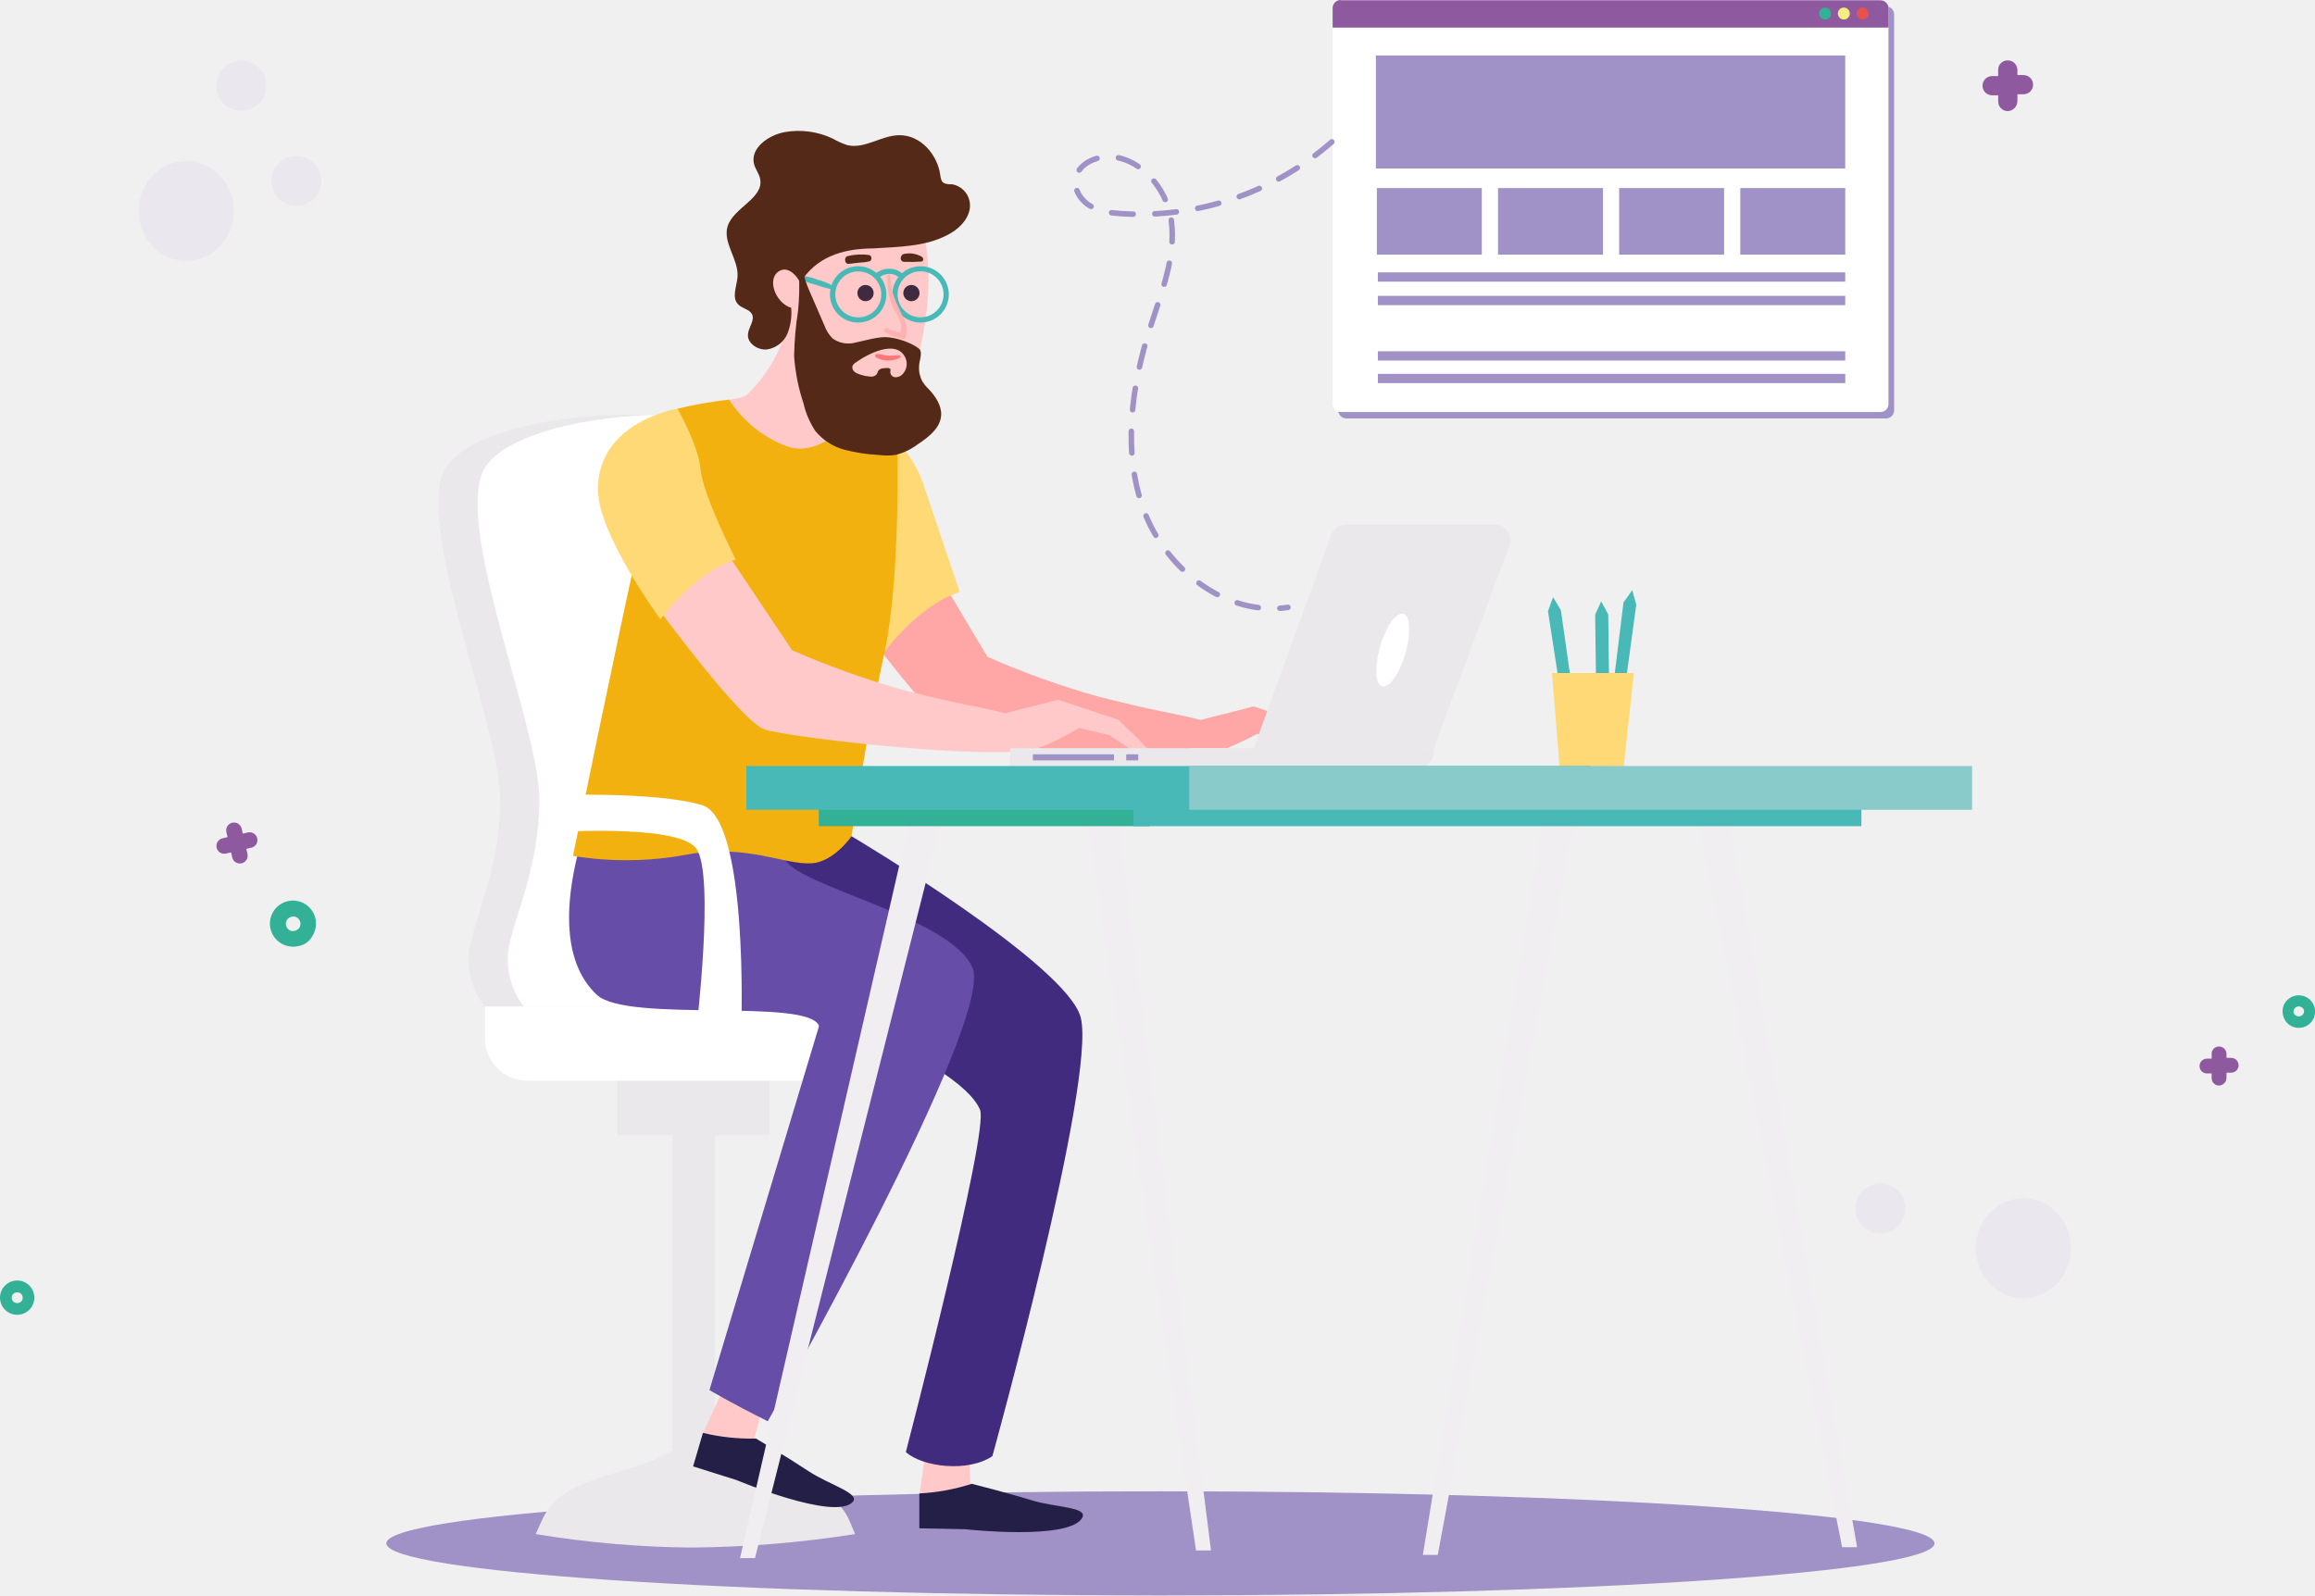
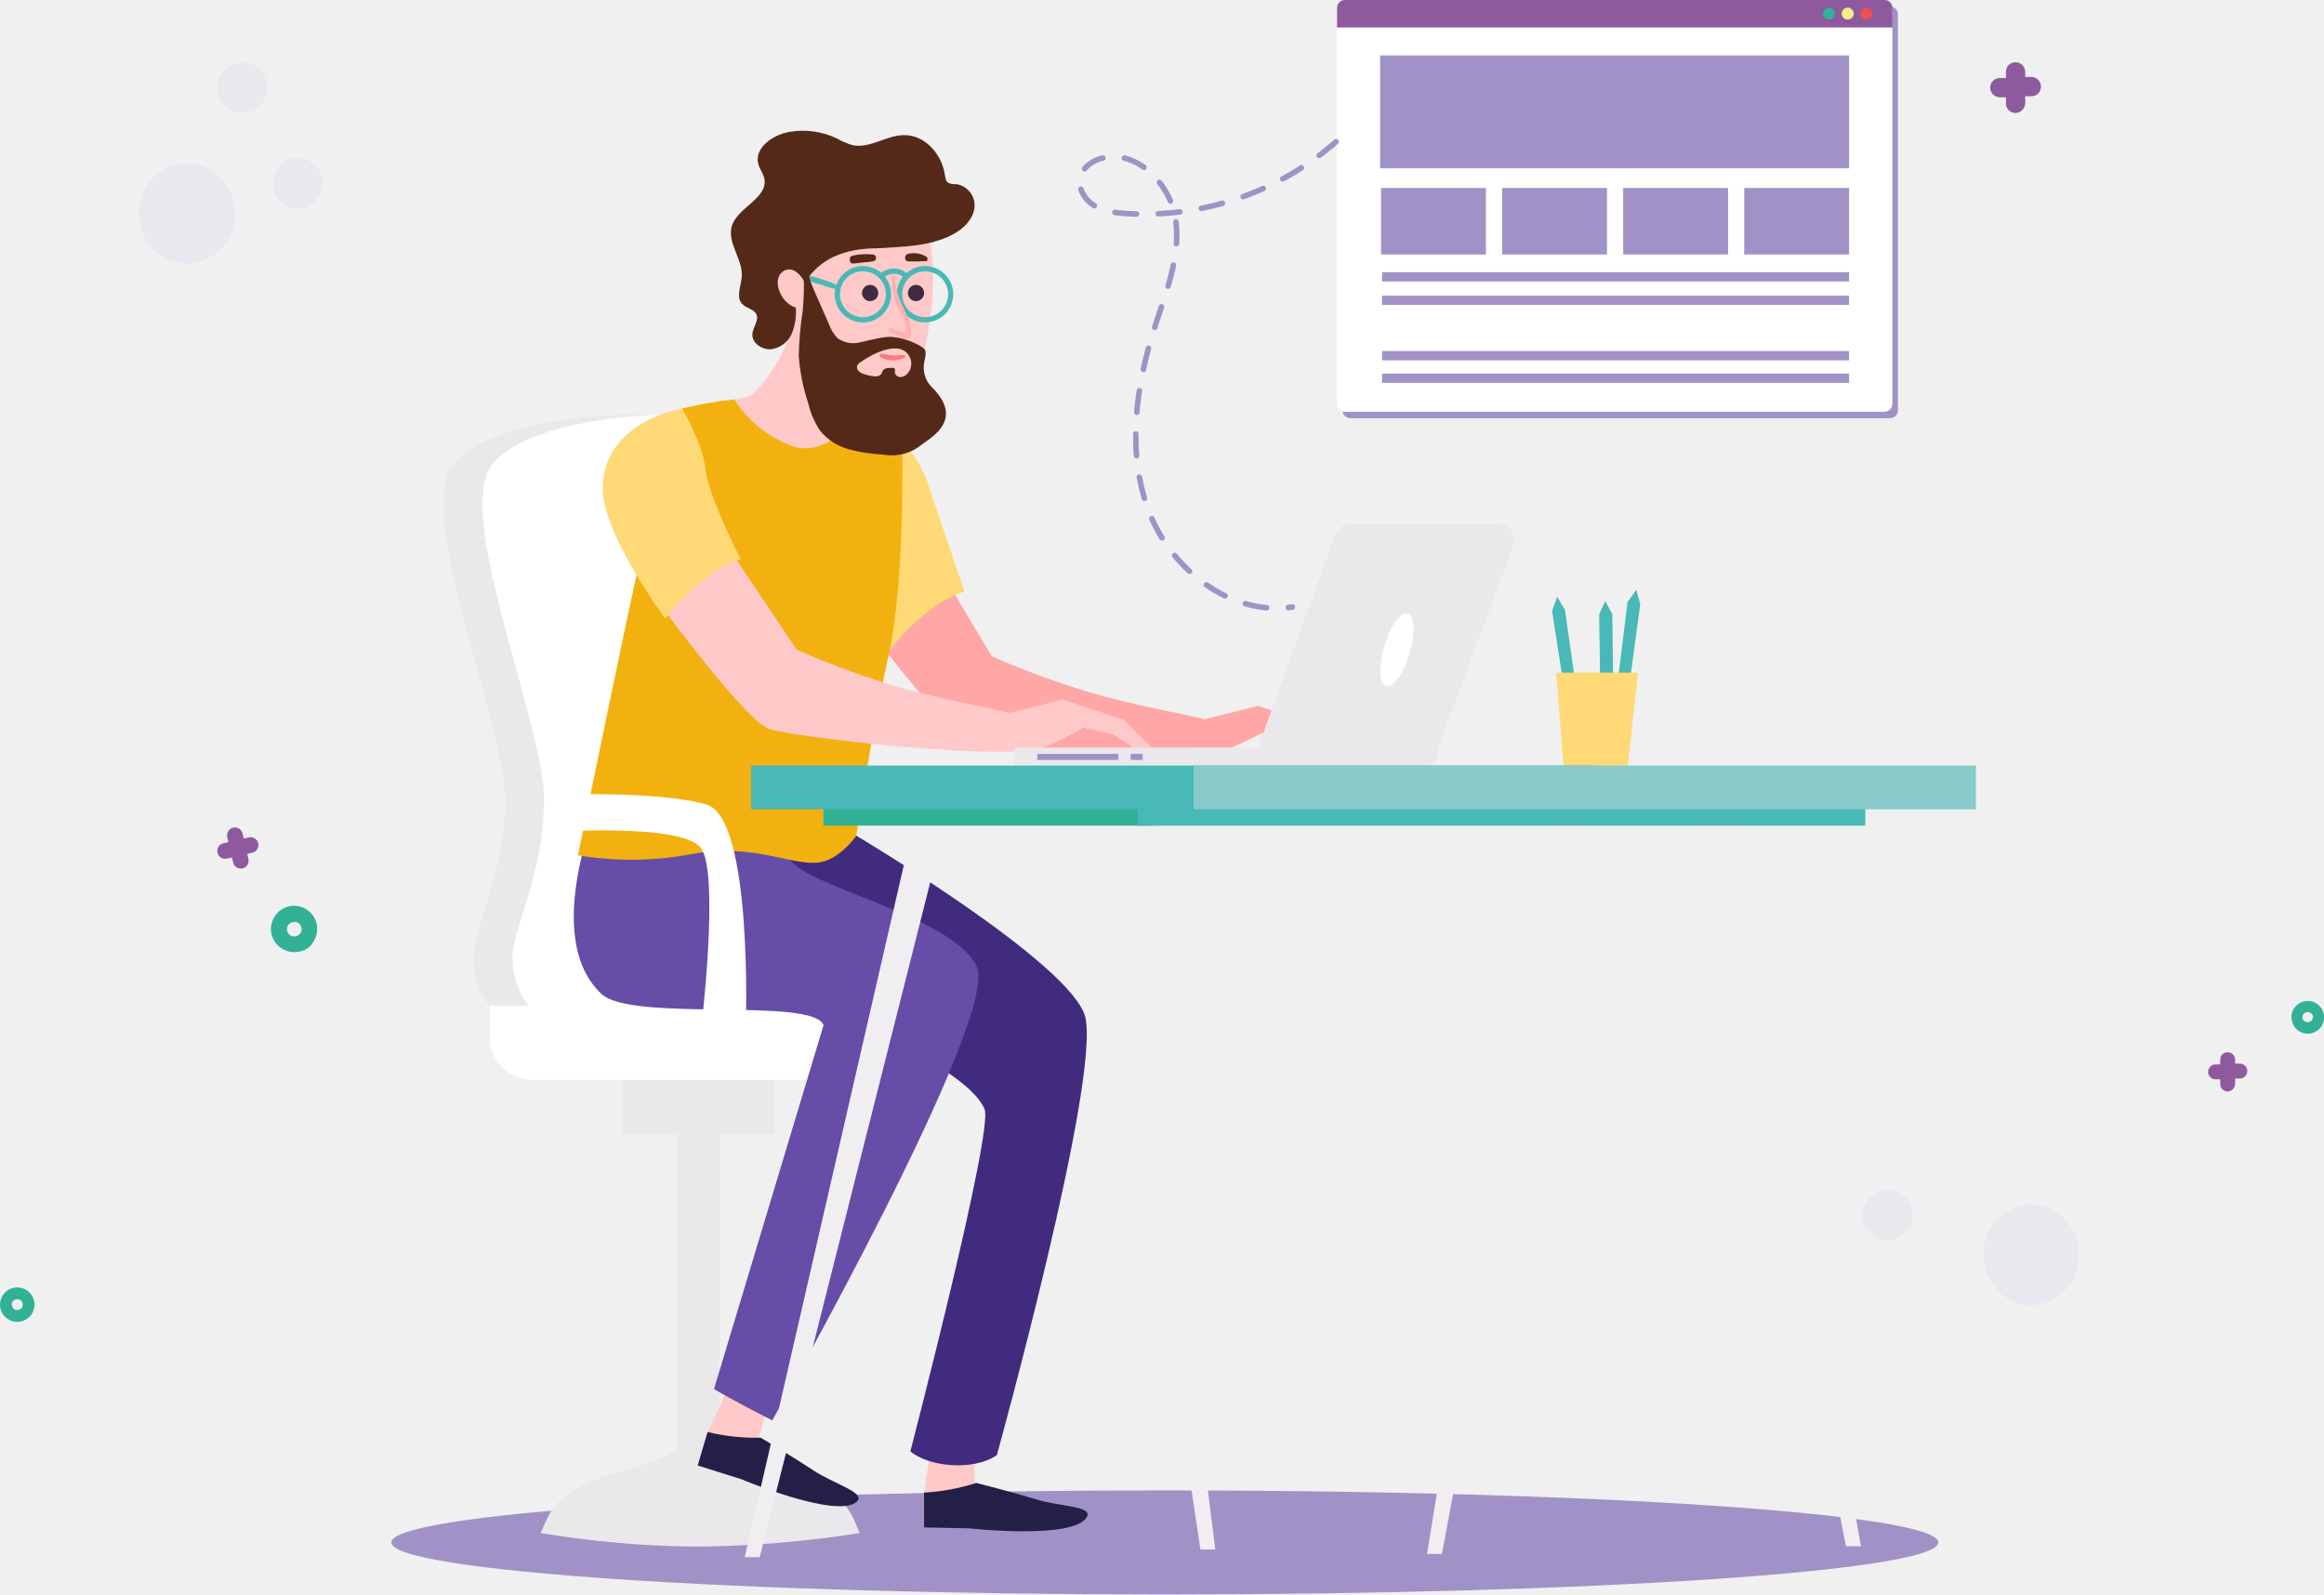
- <svg xmlns="http://www.w3.org/2000/svg" viewBox="0 0 592.9 408.72">
+ <svg xmlns="http://www.w3.org/2000/svg" viewBox="0 0 592.9 406.83">
  <defs>
-     <style>.cls-1{fill:#a092c6;}.cls-2{fill:#fff;}.cls-3{fill:#8f599f;}.cls-4{fill:#e8514e;}.cls-5{fill:#f5ed80;}.cls-6{fill:#32b196;}.cls-7{fill:#ebe8ec;}.cls-8{fill:#ffc9c9;}.cls-9{fill:#241f47;}.cls-10{fill:#ffa6a6;}.cls-11{fill:#fed976;}.cls-12{fill:#412b7f;}.cls-12,.cls-13,.cls-22{isolation:isolate;}.cls-13{fill:#654da8;}.cls-14{fill:#3f2a3f;}.cls-15{fill:#48b9b6;}.cls-16{fill:#f2b10f;}.cls-17{fill:#ffb0b0;}.cls-18{fill:#542917;}.cls-19{fill:#ff7878;}.cls-20{fill:#f1eef2;}.cls-21{fill:#88cbca;}.cls-22{fill:#dfd5eb;opacity:0.34;}.cls-23{fill:none;stroke:#a092c6;stroke-linecap:round;stroke-miterlimit:10;stroke-width:1.41px;stroke-dasharray:5.54 5.54;}</style>
+     <style>.cls-1{fill:#dfd5eb;opacity:0.34;}.cls-1,.cls-13,.cls-14{isolation:isolate;}.cls-2{fill:#32b196;}.cls-3{fill:#8f599f;}.cls-4{fill:#a092c6;}.cls-5{fill:#fff;}.cls-6{fill:#e8514e;}.cls-7{fill:#f5ed80;}.cls-8{fill:#ebe8ec;}.cls-9{fill:#ffc9c9;}.cls-10{fill:#241f47;}.cls-11{fill:#ffa6a6;}.cls-12{fill:#fed976;}.cls-13{fill:#412b7f;}.cls-14{fill:#654da8;}.cls-15{fill:#3f2a3f;}.cls-16{fill:#48b9b6;}.cls-17{fill:#f2b10f;}.cls-18{fill:#ffb0b0;}.cls-19{fill:#542917;}.cls-20{fill:#ff7878;}.cls-21{fill:#f1eef2;}.cls-22{fill:#88cbca;}.cls-23{fill:none;stroke:#a092c6;stroke-linecap:round;stroke-miterlimit:10;stroke-width:1.41px;stroke-dasharray:5.54 5.54;}</style>
  </defs>
  <g id="Capa_2" data-name="Capa 2">
    <g id="Capa_1-2" data-name="Capa 1">
-       <rect class="cls-1" x="342.75" y="1.64" width="142.36" height="105.55" rx="2.05" />
-       <rect class="cls-2" x="341.3" width="142.36" height="105.55" rx="2.05" />
-       <path class="cls-3" d="M343.35,0a2.06,2.06,0,0,0-2.05,2.07v5H483.67v-5a2.06,2.06,0,0,0-2.06-2H343.35Z" />
-       <path class="cls-4" d="M475.5,3.46A1.53,1.53,0,1,1,477.05,5a1.54,1.54,0,0,1-1.55-1.53Z" />
-       <path class="cls-5" d="M470.7,3.48A1.53,1.53,0,1,1,472.25,5a1.53,1.53,0,0,1-1.55-1.53Z" />
-       <path class="cls-6" d="M465.89,3.5A1.53,1.53,0,1,1,467.44,5a1.53,1.53,0,0,1-1.55-1.53Z" />
-       <rect class="cls-1" x="352.38" y="14.21" width="120.2" height="28.95" />
-       <rect class="cls-1" x="445.71" y="48.18" width="26.88" height="17.05" />
-       <rect class="cls-1" x="352.89" y="75.79" width="119.7" height="2.38" />
-       <rect class="cls-1" x="352.89" y="89.99" width="119.7" height="2.38" />
-       <rect class="cls-1" x="352.89" y="95.77" width="119.7" height="2.38" />
-       <rect class="cls-1" x="352.89" y="69.77" width="119.7" height="2.38" />
-       <rect class="cls-1" x="414.68" y="48.18" width="26.88" height="17.05" />
-       <rect class="cls-1" x="383.66" y="48.18" width="26.88" height="17.05" />
-       <rect class="cls-1" x="352.63" y="48.18" width="26.88" height="17.05" />
-       <ellipse class="cls-1" cx="297.2" cy="395.38" rx="198.25" ry="13.34" />
-       <path class="cls-7" d="M217.5,389.46c-7-15.48-34.36-9.46-39.35-25.45h0c-6,15.95-32.38,10-39.36,25.45L137.2,393A258.28,258.28,0,0,0,177,396.45,282.22,282.22,0,0,0,219,393Z" />
-       <rect class="cls-7" x="172.15" y="272.82" width="10.98" height="102.87" />
-       <polygon class="cls-8" points="192.4 371.41 195.31 360.63 184.81 356.77 180.02 367.24 192.4 371.41" />
-       <path class="cls-9" d="M193.63,368.53s8.23,4.89,13.46,8.36,13.41,5.68,11.27,7.91c-4.67,4.89-29.74-5.64-29.74-5.64l-11.11-3.5,2.52-8.58A52.79,52.79,0,0,0,193.63,368.53Z" />
-       <polygon class="cls-8" points="248.57 383.24 248.31 372.07 237.14 371.33 235.51 382.74 248.57 383.24" />
-       <path class="cls-9" d="M248.88,380.12s9.33,2.36,15.33,4.22,14.39,1.7,13,4.41c-3.09,6-30.11,3-30.11,3l-11.65-.23v-8.93A52.62,52.62,0,0,0,248.88,380.12Z" />
-       <path class="cls-10" d="M341.46,190.92l3.77,4.14-1.55,1.33-9.5-6.41L322,188s-9.5,5.13-14.34,5.69c-15.41,1.77-55.79-3.14-61.79-5.15s-27-30.63-27-30.63,15.37-8,22.7-8.65l11.32,19a214.43,214.43,0,0,0,28.56,10.24c15.76,4,18.31,3.94,26,5.93l13.65-3.46,15.44,5.13Z" />
-       <path class="cls-11" d="M236.8,125c2.12,6.3,9,26.66,9,26.66C235.19,155,226.53,167,226.53,167s-15.76-21.47-16-33c-.33-17.64,19.33-20.89,19.33-20.89A30,30,0,0,1,236.8,125Z" />
-       <rect class="cls-7" x="158.17" y="269.83" width="38.95" height="20.97" />
-       <path class="cls-7" d="M185.79,257.85H124.11a19.83,19.83,0,0,1-4-14c1-8,8-21,8-39s-20.26-66-14.93-82.89c5-15.9,58.71-20.69,82.78-10q-1.19,38.15-4.07,76.21C190.16,211.42,187.35,234.62,185.79,257.85Z" />
-       <path class="cls-2" d="M185.71,257.85H134.14a19.83,19.83,0,0,1-4-14c1-8,8-21,8-39s-20.26-66-14.93-82.89c4.41-14,46.45-19.37,72.9-13.19q-1.22,39.75-4.22,79.43C190.16,211.42,187.35,234.62,185.71,257.85Z" />
-       <path class="cls-2" d="M124.22,266v-8.14H240.07v19H135A10.86,10.86,0,0,1,124.22,266Z" />
-       <path class="cls-12" d="M164.78,211.56s1.34,14,16.64,28.63S245.3,270.86,251,284.3c2.38,5.5-19,87.69-19,87.69,4.27,3.84,15.9,5.27,22.16,1.05,0,0,26.58-96,22.65-112.29-3.3-13.59-58.71-46.52-58.71-46.52Z" />
-       <path class="cls-13" d="M197.46,200.24a163.66,163.66,0,0,0,3.32,19.31c2,7.33,42.34,15,48.27,28.3S196.63,364.1,196.63,364.1c-10-5-14.93-8-14.93-8l28.07-93.26c-2.65-7.33-49.16-.68-56.93-8-17-16,1.9-55.34,1.9-55.34Z" />
-       <path class="cls-8" d="M237,62c-1.52-8.32-10-10-17.52-8.77a48.57,48.57,0,0,0-13.11,4.07,12.23,12.23,0,0,0-4.68,3.35c-1.66,2.17-5.66,5.55-5.84,8.27-.47,7.75,3,15.66,7.23,22.15,2.81,4.31,7.26,7.13,11.66,9.74,3.72,2.22,8.14,4.42,12.22,3.07,4.49-1.5,6.63-6.53,7.84-11.1C237.36,83.11,238.81,71.84,237,62Z" />
-       <path class="cls-14" d="M221.67,73h0a2.08,2.08,0,1,0,2.08,2.08A2.08,2.08,0,0,0,221.67,73Z" />
-       <path class="cls-14" d="M235.5,75.09A2.07,2.07,0,0,0,233.43,73h0a2.08,2.08,0,1,0,2.08,2.08Z" />
-       <path class="cls-15" d="M219.82,82.64A7.22,7.22,0,1,1,227,75.42a7.22,7.22,0,0,1-7.22,7.22Zm-5.89-7.22h0a5.89,5.89,0,1,0,5.89-5.89A5.89,5.89,0,0,0,213.93,75.43Z" />
-       <path class="cls-15" d="M228,70.17a4.38,4.38,0,0,0-3.34,1.35l-1-.92a5.65,5.65,0,0,1,4.37-1.75,4.89,4.89,0,0,1,3.71,1.91l-1.08.8A3.56,3.56,0,0,0,228,70.17Z" />
-       <path class="cls-15" d="M235.74,82.64A7.22,7.22,0,1,1,243,75.41a7.22,7.22,0,0,1-7.22,7.23Zm-5.86-7.22v0a5.89,5.89,0,1,0,5.88-5.91A5.89,5.89,0,0,0,229.88,75.45Z" />
-       <path class="cls-8" d="M188.14,132.63c10,5.43,25.31,8.62,25.31,8.62l13.65-7.65-4.66-26s-3.7-2.88-7.07-5.09c1.74-3.91,3.5-8,3.73-8.38.85-1.54-6.09-.91-7.23-2q-5-4.91-10.44-9.49a4.45,4.45,0,0,1-.21,2.34,37.7,37.7,0,0,1-9.75,16c-1.22,1.06-3.13,1.06-4.65,1.44-5.35,1.34-5.43,2.84-5.43,2.84S178.15,127.2,188.14,132.63Z" />
-       <path class="cls-16" d="M173.52,104.69s-7.78,25.91-10.78,38.57-16,76-16,76a84.11,84.11,0,0,0,29.39-.37c15.19-2.73,24.79,2.74,31.77,2.27,5.71-.38,10.18-6.93,10.18-6.93s4-27.12,8.32-46.42,3.42-54.71,3.42-54.71l-10.09-7.73s-9,13-19,8.66a30.09,30.09,0,0,1-14-11.66A106.44,106.44,0,0,0,173.52,104.69Z" />
-       <path class="cls-7" d="M304.9,196.67v-5h62.33v.95a4.07,4.07,0,0,1-4.07,4.07Z" />
-       <path class="cls-7" d="M382.66,134.34a4.08,4.08,0,0,1,3.87,5.55l-19.29,51.75L322,193.17l.32-.95-1.22-.51,19.8-54.64a4.05,4.05,0,0,1,3.87-2.71Z" />
-       <path class="cls-2" d="M359.14,157.2c-1.91-.09-4.55,4-5.89,9.18s-.89,9.41,1,9.5,4.53-4,5.89-9.17S361.05,157.28,359.14,157.2Z" />
-       <path class="cls-17" d="M228,70.63a.33.33,0,0,0-.66,0,16.2,16.2,0,0,0,1.19,7.69c.71,1.71,2.37,3.76,2.31,5.63-.06,1.54-.3,1.29-1.74.9-.65-.18-1.4-.56-2-.77s-1,.78-.43,1a13.92,13.92,0,0,0,4.72,1.74.62.62,0,0,0,.58-.44,7.39,7.39,0,0,0-.76-5.31c-1.67-3.49-3.2-6.49-3.2-10.48Z" />
-       <path class="cls-18" d="M222.58,67a.88.88,0,0,0,0-1.68,15,15,0,0,0-5.43.27c-1.09.19-.88,2.18.27,2,.94-.11,1.82-.23,2.72-.31a12,12,0,0,0,2.53-.33Z" />
-       <path class="cls-18" d="M236,67c.61-.1.52-.88.16-1.17a6.28,6.28,0,0,0-4.44-.81c-1.36.13-1.42,2.14,0,2.06A40.4,40.4,0,0,0,236,67Z" />
-       <path class="cls-15" d="M213.21,74.09c.47,0,.56-.6.22-.82a17,17,0,0,0-4-1.61,14.12,14.12,0,0,0-4.15-1,.45.45,0,0,0-.39.23.46.46,0,0,0,.16.65A17.79,17.79,0,0,0,209.17,73a21.38,21.38,0,0,0,4.07,1.13Z" />
-       <path class="cls-18" d="M204.92,72.46c-.77-1.83-2.94-4.11-5-3.19-3.87,1.71-1.36,8.43,2.71,9.57a14.52,14.52,0,0,1-.95,6.62,6.77,6.77,0,0,1-5.34,4.07c-2.42.17-5-1.68-4.78-3.91.15-1.8,1.86-3.61,1-5.21-.69-1.16-2.4-1.39-3.41-2.34-1.88-1.73-.45-4.67-.26-7.16.33-4.46-3.88-8.72-2.52-13,1.53-4.71,9.24-7.13,8.32-12-.2-1.36-1.21-2.5-1.56-3.85-1.07-4,3.55-7.45,7.92-8.23a20.41,20.41,0,0,1,12.22,1.67A19.55,19.55,0,0,0,217,37.18c4.41,1.06,8.65-2.45,13.21-2.54,5.58-.14,9.89,5,10.6,10.18.11.72.21,1.65.92,2.07a4.22,4.22,0,0,0,1.89.32l.22,0a5.53,5.53,0,0,1,4.51,6.4c-.53,2.89-3,5.25-5.74,6.61-5.71,3-12.52,3-19,3.42C215.29,63.67,208.83,66.14,204.92,72.46Z" />
-       <path class="cls-18" d="M205.66,69.5c-.1-.43.08-1.49-.53-1.35s-.53,1.08-.53,1.49a64.4,64.4,0,0,1-.22,10.11,84.11,84.11,0,0,0-1,11.53,49.57,49.57,0,0,0,2.42,12.11,21.8,21.8,0,0,0,3,7,14.4,14.4,0,0,0,7.39,4.8,43.27,43.27,0,0,0,8.83,1.36,16.22,16.22,0,0,0,4.29,0,15.77,15.77,0,0,0,5.73-2.72c2.78-1.86,5.85-4.18,6-7.51.13-2.37-1.38-4.66-3-6.44a12.17,12.17,0,0,1-1.77-2.09,7.27,7.27,0,0,1-.89-3.93c0-1.3.85-3.1.25-4.25-.32-.52-3.77-2.82-8.46-3.23-2.07-.18-5.95.94-8,1.36a7,7,0,0,1-5.9-1,9.11,9.11,0,0,1-2.15-3.41L207.08,74A23.63,23.63,0,0,1,205.66,69.5Z" />
-       <path class="cls-8" d="M219.16,92.87a2,2,0,0,0-.82.87,1.38,1.38,0,0,0,.36,1.36,3.15,3.15,0,0,0,1.25.73,9.82,9.82,0,0,0,2.79.62,1.89,1.89,0,0,0,1.81-.57c.15-.24.2-.53.32-.77.44-.83,1.56-.83,2.49-.83a.81.81,0,0,1,.65.26c.12.22,0,.49,0,.75a1.35,1.35,0,0,0,1.26,1.35,2.37,2.37,0,0,0,1.86-.74,3.84,3.84,0,0,0,.77-4.22C229.59,86.67,222,90.82,219.16,92.87Z" />
-       <path class="cls-19" d="M230.64,91.36a.35.35,0,0,0-.34-.36c-1,0-1.91.16-2.88.11s-1.88-.44-2.85-.44a.48.48,0,0,0-.39.23.47.47,0,0,0,.16.65,6.49,6.49,0,0,0,6.14.1A.34.34,0,0,0,230.64,91.36Z" />
-       <path class="cls-2" d="M178.32,264s4.82-40,0-46.63S139,213.34,139,213.34l2.4-9.64s26.38-1,38.38,2.54,10.07,57.28,10.07,57.28Z" />
-       <path class="cls-8" d="M291.53,189.32l3.79,4.07-1.66,1.36-9.5-6.41-7.8-1.86s-8.58,5.31-13.44,5.86c-15.4,1.81-61.09-3.48-67.09-5.48s-27-30.63-27-30.63,9.36-14.9,16.69-15.56l17.33,25.89a215.37,215.37,0,0,0,28.57,10.22c15.74,4.06,18.3,3.95,26,5.94L271,179.26l15.43,5.12Z" />
-       <path class="cls-11" d="M179.44,120.35c.66,6.69,9,23,9,23-10.65,3.32-19.3,15.3-19.3,15.3s-15.77-21.46-16-32.95c-.29-17.65,20.35-21,20.35-21S178.77,113.66,179.44,120.35Z" />
-       <path class="cls-7" d="M258.72,196.67v-5h62.33v.95a4.07,4.07,0,0,1-4.07,4.07Z" />
-       <rect class="cls-1" x="264.53" y="193.24" width="20.78" height="1.56" />
-       <rect class="cls-1" x="288.44" y="193.24" width="3.08" height="1.56" />
-       <polygon class="cls-15" points="413.21 175.35 415.8 154.33 418.05 151.18 419.06 154.93 416.26 175.56 413.21 175.35" />
-       <polygon class="cls-15" points="399.7 177.55 396.46 156.61 397.76 152.98 399.76 156.31 402.69 176.91 399.7 177.55" />
-       <polygon class="cls-15" points="408.82 178.54 408.54 157.45 410.08 154.06 411.89 157.4 412.15 178.52 408.82 178.54" />
-       <polygon class="cls-11" points="397.49 172.42 418.46 172.42 415.57 198.89 399.61 198.89 397.49 172.42" />
-       <polygon class="cls-20" points="240.75 211.64 232.63 211.64 189.53 399.16 193.36 399.16 240.75 211.64" />
-       <polygon class="cls-20" points="286.71 211.64 278.6 211.64 306.32 397.19 310.15 397.19 286.71 211.64" />
-       <polygon class="cls-20" points="403 211.64 394.89 211.64 364.41 398.33 368.23 398.33 403 211.64" />
-       <polygon class="cls-20" points="443.24 211.64 435.11 211.64 471.79 396.35 475.62 396.35 443.24 211.64" />
-       <rect class="cls-6" x="209.7" y="201.21" width="84.67" height="10.44" />
-       <rect class="cls-15" x="290.28" y="203.26" width="186.45" height="8.39" />
-       <rect class="cls-15" x="191.15" y="196.24" width="216.24" height="11.22" />
-       <rect class="cls-21" x="304.57" y="196.24" width="200.51" height="11.22" />
-       <path class="cls-22" d="M59.91,54.05c0,7.1-5.5,12.8-12.2,12.8s-12.2-5.7-12.2-12.8,5.5-12.8,12.2-12.8S59.91,47,59.91,54.05Z" />
-       <path class="cls-22" d="M68.21,22a6.4,6.4,0,1,1-6.4-6.4A6.38,6.38,0,0,1,68.21,22Z" />
-       <path class="cls-22" d="M82.31,46.35a6.4,6.4,0,1,1-6.4-6.4A6.38,6.38,0,0,1,82.31,46.35Z" />
-       <path class="cls-6" d="M76.48,242.36a6,6,0,0,1-4.5-.7,5.9,5.9,0,1,1,8.1-2A5,5,0,0,1,76.48,242.36Zm-1.8-7.5a2,2,0,0,0-1.2.8,1.93,1.93,0,0,0,.6,2.6,1.7,1.7,0,0,0,1.4.2,2,2,0,0,0,1.2-.8,1.93,1.93,0,0,0-.6-2.6A1.7,1.7,0,0,0,74.68,234.86Z" />
-       <path class="cls-3" d="M63.48,213.26l-1.3.3-.3-1.3a2,2,0,1,0-3.9.9l.3,1.3-1.3.3a2,2,0,1,0,.9,3.9l1.3-.3.3,1.3a2,2,0,0,0,3.9-.9l-.3-1.3,1.3-.3a2,2,0,0,0,1.5-2.4A2,2,0,0,0,63.48,213.26Z" />
-       <path class="cls-3" d="M570.23,276v-1.2h1.2a1.9,1.9,0,0,0,0-3.8h-1.2v-1a1.9,1.9,0,0,0-1.9-1.9,1.84,1.84,0,0,0-1.9,1.9v1.2h-1.2a1.9,1.9,0,1,0,0,3.8h1.2v1.2a1.9,1.9,0,0,0,1.9,1.9A2,2,0,0,0,570.23,276Z" />
-       <path class="cls-3" d="M516.68,25.71V24.15h1.56a2.46,2.46,0,1,0,0-4.92h-1.56v-1.3a2.46,2.46,0,0,0-2.46-2.46,2.39,2.39,0,0,0-2.46,2.46v1.56H510.2a2.46,2.46,0,1,0,0,4.92h1.56V26a2.47,2.47,0,0,0,2.46,2.47A2.6,2.6,0,0,0,516.68,25.71Z" />
-       <path class="cls-6" d="M584.6,259.1a3.85,3.85,0,0,1,1.2-2.9,4.17,4.17,0,1,1,0,5.9A4.41,4.41,0,0,1,584.6,259.1Zm5.5,0a1.09,1.09,0,0,0-.4-.9,1.39,1.39,0,0,0-1.9,0,1.22,1.22,0,0,0-.4.9,1,1,0,0,0,.4.9,1.39,1.39,0,0,0,1.9,0A1.49,1.49,0,0,0,590.1,259.1Z" />
-       <path class="cls-23" d="M341.1,36.34a74.75,74.75,0,0,1-53.85,18.4c-2.9-.19-5.9-.59-8.34-2.17s-4.14-4.63-3.31-7.41c.7-2.34,3-3.91,5.33-4.56,9-2.51,17.82,6.59,19.06,15.89s-2.53,18.42-5.39,27.36c-4.89,15.23-7.2,32.07-1.58,47.05s21,27.07,36.84,24.7" />
-       <path class="cls-22" d="M530.42,319.77c0,7.1-5.5,12.8-12.2,12.8s-12.2-5.7-12.2-12.8,5.5-12.8,12.2-12.8S530.42,312.77,530.42,319.77Z" />
-       <path class="cls-22" d="M488,309.57a6.4,6.4,0,1,1-6.4-6.4A6.38,6.38,0,0,1,488,309.57Z" />
-       <path class="cls-6" d="M0,332.45a4.4,4.4,0,1,1,1.3,3.1A4.39,4.39,0,0,1,0,332.45Zm5.8,0a1.28,1.28,0,0,0-.4-1,1.52,1.52,0,0,0-2,0,1.28,1.28,0,0,0-.4,1,1.78,1.78,0,0,0,.4,1,1.52,1.52,0,0,0,2,0A1.28,1.28,0,0,0,5.8,332.45Z" />
+       <path class="cls-1" d="M59.91,54.46c0,7.1-5.5,12.8-12.2,12.8s-12.2-5.7-12.2-12.8,5.5-12.8,12.2-12.8S59.91,47.36,59.91,54.46Z" />
+       <path class="cls-1" d="M68.21,22.36a6.4,6.4,0,1,1-6.4-6.4A6.38,6.38,0,0,1,68.21,22.36Z" />
+       <path class="cls-1" d="M82.31,46.76a6.4,6.4,0,1,1-6.4-6.4A6.38,6.38,0,0,1,82.31,46.76Z" />
+       <path class="cls-2" d="M76.48,242.77a6,6,0,0,1-4.5-.7,5.9,5.9,0,1,1,8.1-2A5,5,0,0,1,76.48,242.77Zm-1.8-7.5a2,2,0,0,0-1.2.8,1.93,1.93,0,0,0,.6,2.6,1.7,1.7,0,0,0,1.4.2,2,2,0,0,0,1.2-.8,1.93,1.93,0,0,0-.6-2.6A1.7,1.7,0,0,0,74.68,235.27Z" />
+       <path class="cls-3" d="M63.48,213.67l-1.3.3-.3-1.3a2,2,0,1,0-3.9.9l.3,1.3-1.3.3a2,2,0,1,0,.9,3.9l1.3-.3.3,1.3a2,2,0,0,0,3.9-.9l-.3-1.3,1.3-.3a2,2,0,0,0,1.5-2.4A2,2,0,0,0,63.48,213.67Z" />
+       <path class="cls-3" d="M570.23,276.39v-1.2h1.2a1.9,1.9,0,1,0,0-3.8h-1.2v-1a1.9,1.9,0,0,0-1.9-1.9,1.84,1.84,0,0,0-1.9,1.9v1.2h-1.2a1.9,1.9,0,0,0,0,3.8h1.2v1.2a1.9,1.9,0,0,0,1.9,1.9A2,2,0,0,0,570.23,276.39Z" />
+       <path class="cls-3" d="M516.68,26.12V24.56h1.56a2.46,2.46,0,1,0,0-4.92h-1.56v-1.3a2.46,2.46,0,0,0-2.46-2.46,2.39,2.39,0,0,0-2.46,2.46V19.9H510.2a2.46,2.46,0,1,0,0,4.92h1.56v1.56a2.46,2.46,0,0,0,2.46,2.46A2.6,2.6,0,0,0,516.68,26.12Z" />
+       <path class="cls-2" d="M584.6,259.52a3.85,3.85,0,0,1,1.2-2.9,4.17,4.17,0,1,1,0,5.9A4.41,4.41,0,0,1,584.6,259.52Zm5.5,0a1.09,1.09,0,0,0-.4-.9,1.39,1.39,0,0,0-1.9,0,1.22,1.22,0,0,0-.4.9,1,1,0,0,0,.4.9,1.39,1.39,0,0,0,1.9,0A1.49,1.49,0,0,0,590.1,259.52Z" />
+       <rect class="cls-4" x="342.5" y="1.63" width="141.71" height="105.07" rx="2.04" />
+       <rect class="cls-5" x="341.07" width="141.71" height="105.07" rx="2.04" />
+       <path class="cls-3" d="M343.11,0a2,2,0,0,0-2,2.06V7h141.7V2a2,2,0,0,0-2-2Z" />
+       <path class="cls-6" d="M474.64,3.45A1.53,1.53,0,1,1,476.19,5a1.53,1.53,0,0,1-1.55-1.52Z" />
+       <path class="cls-7" d="M469.86,3.46A1.53,1.53,0,1,1,471.41,5a1.52,1.52,0,0,1-1.55-1.53Z" />
+       <path class="cls-2" d="M465.08,3.49A1.52,1.52,0,1,1,466.62,5a1.53,1.53,0,0,1-1.54-1.52Z" />
+       <rect class="cls-4" x="352.1" y="14.14" width="119.65" height="28.81" />
+       <rect class="cls-4" x="444.99" y="47.96" width="26.75" height="16.97" />
+       <rect class="cls-4" x="352.6" y="75.44" width="119.14" height="2.37" />
+       <rect class="cls-4" x="352.6" y="89.57" width="119.14" height="2.37" />
+       <rect class="cls-4" x="352.6" y="95.32" width="119.14" height="2.37" />
+       <rect class="cls-4" x="352.6" y="69.45" width="119.14" height="2.37" />
+       <rect class="cls-4" x="414.11" y="47.96" width="26.75" height="16.97" />
+       <rect class="cls-4" x="383.23" y="47.96" width="26.75" height="16.97" />
+       <rect class="cls-4" x="352.34" y="47.96" width="26.75" height="16.97" />
+       <ellipse class="cls-4" cx="297.17" cy="393.55" rx="197.34" ry="13.28" />
+       <path class="cls-8" d="M217.84,387.66c-6.94-15.41-34.2-9.42-39.17-25.33h0c-6,15.87-32.23,9.92-39.18,25.33l-1.58,3.5a258.44,258.44,0,0,0,39.57,3.46,282.31,282.31,0,0,0,41.87-3.46Z" />
+       <rect class="cls-8" x="172.69" y="271.56" width="10.93" height="102.39" />
+       <polygon class="cls-9" points="192.85 369.69 195.75 358.97 185.3 355.12 180.53 365.55 192.85 369.69" />
+       <path class="cls-10" d="M194.08,366.83s8.18,4.86,13.4,8.32,13.34,5.65,11.21,7.88c-4.65,4.86-29.6-5.62-29.6-5.62L178,373.92l2.51-8.54A52.29,52.29,0,0,0,194.08,366.83Z" />
+       <polygon class="cls-9" points="248.76 381.47 248.5 370.36 237.38 369.61 235.76 380.97 248.76 381.47" />
+       <path class="cls-10" d="M249.07,378.37s9.29,2.35,15.26,4.2,14.32,1.68,13,4.39c-3.08,6-30,3-30,3l-11.59-.23v-8.89A52.58,52.58,0,0,0,249.07,378.37Z" />
+       <path class="cls-11" d="M341.22,190l3.76,4.12-1.54,1.32L334,189.1l-12.16-2s-9.45,5.11-14.27,5.66c-15.34,1.77-55.54-3.12-61.51-5.12s-26.9-30.49-26.9-30.49,15.3-7.95,22.59-8.61L253,167.44a213.92,213.92,0,0,0,28.43,10.2c15.69,4,18.23,3.91,25.89,5.9l13.58-3.44,15.38,5.1Z" />
+       <path class="cls-12" d="M237.05,124.42c2.1,6.26,9,26.52,9,26.52-10.6,3.31-19.22,15.24-19.22,15.24s-15.68-21.37-15.9-32.81c-.34-17.56,19.24-20.79,19.24-20.79A29.91,29.91,0,0,1,237.05,124.42Z" />
+       <rect class="cls-8" x="158.78" y="268.59" width="38.77" height="20.87" />
+       <path class="cls-8" d="M186.27,256.66H124.88a19.7,19.7,0,0,1-4-13.91c1-8,7.94-20.87,7.94-38.77S108.68,138.26,114,121.47c5-15.83,58.43-20.6,82.4-9.93q-1.19,38-4,75.86C190.62,210.45,187.82,233.53,186.27,256.66Z" />
+       <path class="cls-5" d="M186.19,256.66H134.86a19.7,19.7,0,0,1-4-13.91c1-8,7.94-20.87,7.94-38.77S118.66,138.26,124,121.47c4.39-13.93,46.24-19.29,72.57-13.13q-1.22,39.57-4.2,79.06C190.62,210.45,187.82,233.53,186.19,256.66Z" />
+       <path class="cls-5" d="M125,264.72v-8.1H240.3v18.91H135.74A10.81,10.81,0,0,1,125,264.72Z" />
+       <path class="cls-13" d="M165.36,210.58s1.34,13.93,16.56,28.5S245.5,269.61,251.18,283c2.37,5.47-18.92,87.28-18.92,87.28,4.26,3.83,15.84,5.25,22.06,1,0,0,26.47-95.55,22.55-111.76-3.28-13.54-58.44-46.31-58.44-46.31Z" />
+       <path class="cls-14" d="M197.89,199.32a160.83,160.83,0,0,0,3.31,19.22c2,7.29,42.14,14.91,48,28.16s-52.18,115.71-52.18,115.71c-9.93-5-14.86-8-14.86-8l27.94-92.82c-2.64-7.3-48.93-.68-56.67-8-16.9-15.91,1.89-55.09,1.89-55.09Z" />
+       <path class="cls-9" d="M237.26,61.67c-1.51-8.28-9.9-10-17.44-8.73a48.08,48.08,0,0,0-13,4.06,12.11,12.11,0,0,0-4.66,3.33c-1.65,2.16-5.64,5.53-5.81,8.23-.48,7.71,2.95,15.59,7.2,22,2.79,4.3,7.22,7.11,11.6,9.7,3.7,2.22,8.1,4.41,12.16,3.06,4.47-1.49,6.6-6.5,7.8-11C237.6,82.73,239.05,71.5,237.26,61.67Z" />
+       <path class="cls-15" d="M222,72.69h0a2.07,2.07,0,1,0,2.06,2.07A2.07,2.07,0,0,0,222,72.69Z" />
+       <path class="cls-15" d="M235.75,74.75a2.05,2.05,0,0,0-2.05-2.06h0a2.07,2.07,0,1,0,2.07,2.07Z" />
+       <path class="cls-16" d="M220.15,82.26a7.19,7.19,0,1,1,7.18-7.19,7.19,7.19,0,0,1-7.18,7.19Zm-5.86-7.19h0a5.86,5.86,0,1,0,5.86-5.86A5.86,5.86,0,0,0,214.29,75.08Z" />
+       <path class="cls-16" d="M228.28,69.84A4.36,4.36,0,0,0,225,71.19l-1-.91a5.61,5.61,0,0,1,4.35-1.75A4.86,4.86,0,0,1,232,70.44l-1.07.79A3.57,3.57,0,0,0,228.28,69.84Z" />
+       <path class="cls-16" d="M236,82.26a7.19,7.19,0,1,1,7.19-7.2,7.18,7.18,0,0,1-7.19,7.2Zm-5.83-7.19v0A5.86,5.86,0,1,0,236,69.22,5.87,5.87,0,0,0,230.16,75.1Z" />
+       <path class="cls-9" d="M188.61,132c9.94,5.4,25.19,8.58,25.19,8.58L227.39,133l-4.63-25.84s-3.69-2.87-7-5.07c1.73-3.89,3.48-7.91,3.71-8.33.84-1.54-6.06-.91-7.2-2q-5-4.89-10.39-9.46a4.44,4.44,0,0,1-.21,2.34,37.62,37.62,0,0,1-9.7,15.89c-1.22,1-3.12,1-4.63,1.43-5.33,1.33-5.41,2.82-5.41,2.82S178.67,126.62,188.61,132Z" />
+       <path class="cls-17" d="M174.06,104.21S166.32,130,163.33,142.6s-15.88,75.64-15.88,75.64a83.61,83.61,0,0,0,29.26-.36c15.11-2.72,24.68,2.73,31.62,2.25,5.69-.38,10.13-6.89,10.13-6.89s4-27,8.28-46.21,3.4-54.45,3.4-54.45l-10-7.7s-9,12.93-18.91,8.62a30,30,0,0,1-13.92-11.6A105.64,105.64,0,0,0,174.06,104.21Z" />
+       <path class="cls-8" d="M304.83,195.76v-5h62v.94a4,4,0,0,1-4.05,4Z" />
+       <path class="cls-8" d="M382.23,133.72a4.06,4.06,0,0,1,3.85,5.53l-19.19,51.5-45.08,1.53.32-.95-1.21-.51,19.71-54.38a4,4,0,0,1,3.85-2.7Z" />
+       <path class="cls-5" d="M358.82,156.47c-1.9-.08-4.52,4-5.86,9.14s-.89,9.37,1,9.46,4.51-4,5.86-9.13S360.73,156.55,358.82,156.47Z" />
+       <path class="cls-18" d="M228.31,70.3a.33.33,0,0,0-.66,0A16.2,16.2,0,0,0,228.83,78c.71,1.7,2.37,3.74,2.3,5.61,0,1.52-.3,1.28-1.73.89-.65-.18-1.39-.56-2-.77s-1,.78-.43,1a14.09,14.09,0,0,0,4.7,1.73.63.63,0,0,0,.58-.43,7.41,7.41,0,0,0-.75-5.3c-1.67-3.47-3.19-6.46-3.19-10.43Z" />
+       <path class="cls-19" d="M222.89,66.64a.86.86,0,0,0,.57-.57.87.87,0,0,0-.57-1.1,14.87,14.87,0,0,0-5.4.27c-1.08.19-.88,2.17.27,2,.93-.11,1.81-.23,2.7-.31a11.84,11.84,0,0,0,2.52-.33Z" />
+       <path class="cls-19" d="M236.2,66.67c.6-.1.52-.88.16-1.16a6.23,6.23,0,0,0-4.42-.81c-1.35.13-1.42,2.13,0,2a40.07,40.07,0,0,0,4.26-.08Z" />
+       <path class="cls-16" d="M213.57,73.75c.46,0,.55-.6.22-.81a17,17,0,0,0-3.93-1.61,14.46,14.46,0,0,0-4.14-1,.47.47,0,0,0-.23.88,18.29,18.29,0,0,0,4,1.45,22.82,22.82,0,0,0,4.06,1.12Z" />
+       <path class="cls-19" d="M205.32,72.13c-.77-1.83-2.93-4.1-5-3.18-3.85,1.7-1.36,8.39,2.7,9.52a14.57,14.57,0,0,1-1,6.6,6.77,6.77,0,0,1-5.32,4.05c-2.4.16-4.94-1.68-4.76-3.89.15-1.8,1.86-3.59.95-5.19-.69-1.16-2.39-1.39-3.39-2.34-1.88-1.71-.45-4.64-.26-7.11.33-4.45-3.86-8.69-2.51-13,1.53-4.69,9.2-7.09,8.28-11.91-.2-1.35-1.2-2.49-1.55-3.84-1.07-4,3.54-7.41,7.89-8.18a20.19,20.19,0,0,1,12.15,1.66A19.38,19.38,0,0,0,217.35,37c4.39,1.06,8.61-2.43,13.15-2.52,5.55-.14,9.84,5,10.55,10.13.1.72.21,1.65.91,2.07a4.33,4.33,0,0,0,1.88.31l.22,0a5.52,5.52,0,0,1,4.5,6.37c-.53,2.88-3,5.23-5.72,6.58-5.69,2.94-12.47,3-18.91,3.4C215.64,63.37,209.21,65.83,205.32,72.13Z" />
+       <path class="cls-19" d="M206.05,69.18c-.1-.43.08-1.49-.53-1.35s-.53,1.08-.53,1.49a65,65,0,0,1-.21,10.06,83.38,83.38,0,0,0-1,11.48,49.55,49.55,0,0,0,2.41,12,21.62,21.62,0,0,0,3,7,14.36,14.36,0,0,0,7.35,4.78,43.46,43.46,0,0,0,8.79,1.35,12.06,12.06,0,0,0,10-2.7c2.77-1.85,5.82-4.16,6-7.49.14-2.35-1.36-4.63-3-6.4a12.11,12.11,0,0,1-1.76-2.08,7.22,7.22,0,0,1-.89-3.92c0-1.29.85-3.08.26-4.22-.33-.52-3.76-2.81-8.43-3.22-2.06-.17-5.92.93-7.93,1.35a7,7,0,0,1-5.88-1,9.19,9.19,0,0,1-2.13-3.39l-4.06-9.25A24.37,24.37,0,0,1,206.05,69.18Z" />
+       <path class="cls-9" d="M219.49,92.44a2,2,0,0,0-.81.87,1.33,1.33,0,0,0,.35,1.35,3.24,3.24,0,0,0,1.24.73,9.83,9.83,0,0,0,2.78.62,1.89,1.89,0,0,0,1.8-.57c.15-.24.2-.53.32-.77.44-.82,1.56-.82,2.48-.82a.74.74,0,0,1,.64.25c.13.22,0,.49,0,.75a1.35,1.35,0,0,0,1.26,1.35,2.39,2.39,0,0,0,1.85-.75,3.8,3.8,0,0,0,.77-4.2C229.87,86.27,222.34,90.4,219.49,92.44Z" />
+       <path class="cls-20" d="M230.92,90.94a.35.35,0,0,0-.34-.36c-1,0-1.91.16-2.87.11s-1.87-.44-2.83-.44a.49.49,0,0,0-.4.23.47.47,0,0,0,.17.65,6.46,6.46,0,0,0,6.1.1A.39.39,0,0,0,230.92,90.94Z" />
+       <path class="cls-5" d="M178.84,262.82s4.8-39.84,0-46.42-39.17-4.05-39.17-4.05l2.39-9.59s26.26-1,38.2,2.53,10,57,10,57Z" />
+       <path class="cls-9" d="M291.52,188.44l3.77,4.06-1.64,1.35-9.46-6.38-7.77-1.85s-8.53,5.28-13.37,5.84c-15.33,1.79-60.81-3.48-66.78-5.46s-26.91-30.49-26.91-30.49S178.68,140.68,186,140l17.25,25.77A213.91,213.91,0,0,0,231.66,176c15.67,4,18.22,3.93,25.88,5.92l13.59-3.45,15.36,5.1Z" />
+       <path class="cls-12" d="M180,119.8c.66,6.65,8.94,22.86,8.94,22.86-10.6,3.31-19.21,15.24-19.21,15.24S154,136.53,153.77,125.1c-.28-17.57,20.26-20.88,20.26-20.88S179.29,113.14,180,119.8Z" />
+       <path class="cls-8" d="M258.86,195.76v-5h62v.94a4,4,0,0,1-4,4Z" />
+       <rect class="cls-4" x="264.64" y="192.35" width="20.68" height="1.55" />
+       <rect class="cls-4" x="288.44" y="192.35" width="3.07" height="1.55" />
+       <polygon class="cls-16" points="412.64 174.54 415.22 153.62 417.46 150.49 418.46 154.21 415.68 174.75 412.64 174.54" />
+       <polygon class="cls-16" points="399.2 176.73 395.97 155.89 397.26 152.27 399.25 155.59 402.17 176.1 399.2 176.73" />
+       <polygon class="cls-16" points="408.27 177.72 407.99 156.73 409.53 153.35 411.33 156.67 411.58 177.69 408.27 177.72" />
+       <polygon class="cls-12" points="397 171.63 417.87 171.63 414.99 197.97 399.1 197.97 397 171.63" />
+       <polygon class="cls-21" points="240.98 210.66 232.9 210.66 190 397.32 193.81 397.32 240.98 210.66" />
+       <polygon class="cls-21" points="286.73 210.66 278.65 210.66 306.25 395.36 310.06 395.36 286.73 210.66" />
+       <polygon class="cls-21" points="402.48 210.66 394.4 210.66 364.06 396.49 367.87 396.49 402.48 210.66" />
+       <polygon class="cls-21" points="442.53 210.66 434.44 210.66 470.95 394.52 474.76 394.52 442.53 210.66" />
+       <rect class="cls-2" x="210.07" y="200.28" width="84.28" height="10.39" />
+       <rect class="cls-16" x="290.28" y="202.32" width="185.59" height="8.35" />
+       <rect class="cls-16" x="191.61" y="195.33" width="215.24" height="11.17" />
+       <rect class="cls-22" x="304.51" y="195.33" width="199.58" height="11.17" />
+       <path class="cls-23" d="M340.86,36.17a74.42,74.42,0,0,1-53.6,18.32c-2.88-.19-5.87-.59-8.3-2.16s-4.12-4.61-3.29-7.38c.69-2.33,3-3.89,5.3-4.54,9-2.49,17.74,6.56,19,15.82s-2.52,18.34-5.37,27.23c-4.87,15.16-7.17,31.93-1.57,46.83s20.92,27,36.67,24.59" />
+       <path class="cls-1" d="M530.42,320.19c0,7.1-5.5,12.8-12.2,12.8s-12.2-5.7-12.2-12.8,5.5-12.8,12.2-12.8S530.42,313.19,530.42,320.19Z" />
+       <path class="cls-1" d="M488,310a6.4,6.4,0,1,1-6.4-6.4A6.38,6.38,0,0,1,488,310Z" />
+       <path class="cls-2" d="M0,332.87A4.4,4.4,0,1,1,1.3,336,4.39,4.39,0,0,1,0,332.87Zm5.8,0a1.28,1.28,0,0,0-.4-1,1.52,1.52,0,0,0-2,0,1.28,1.28,0,0,0-.4,1,1.78,1.78,0,0,0,.4,1,1.52,1.52,0,0,0,2,0A1.28,1.28,0,0,0,5.8,332.87Z" />
    </g>
  </g>
</svg>
